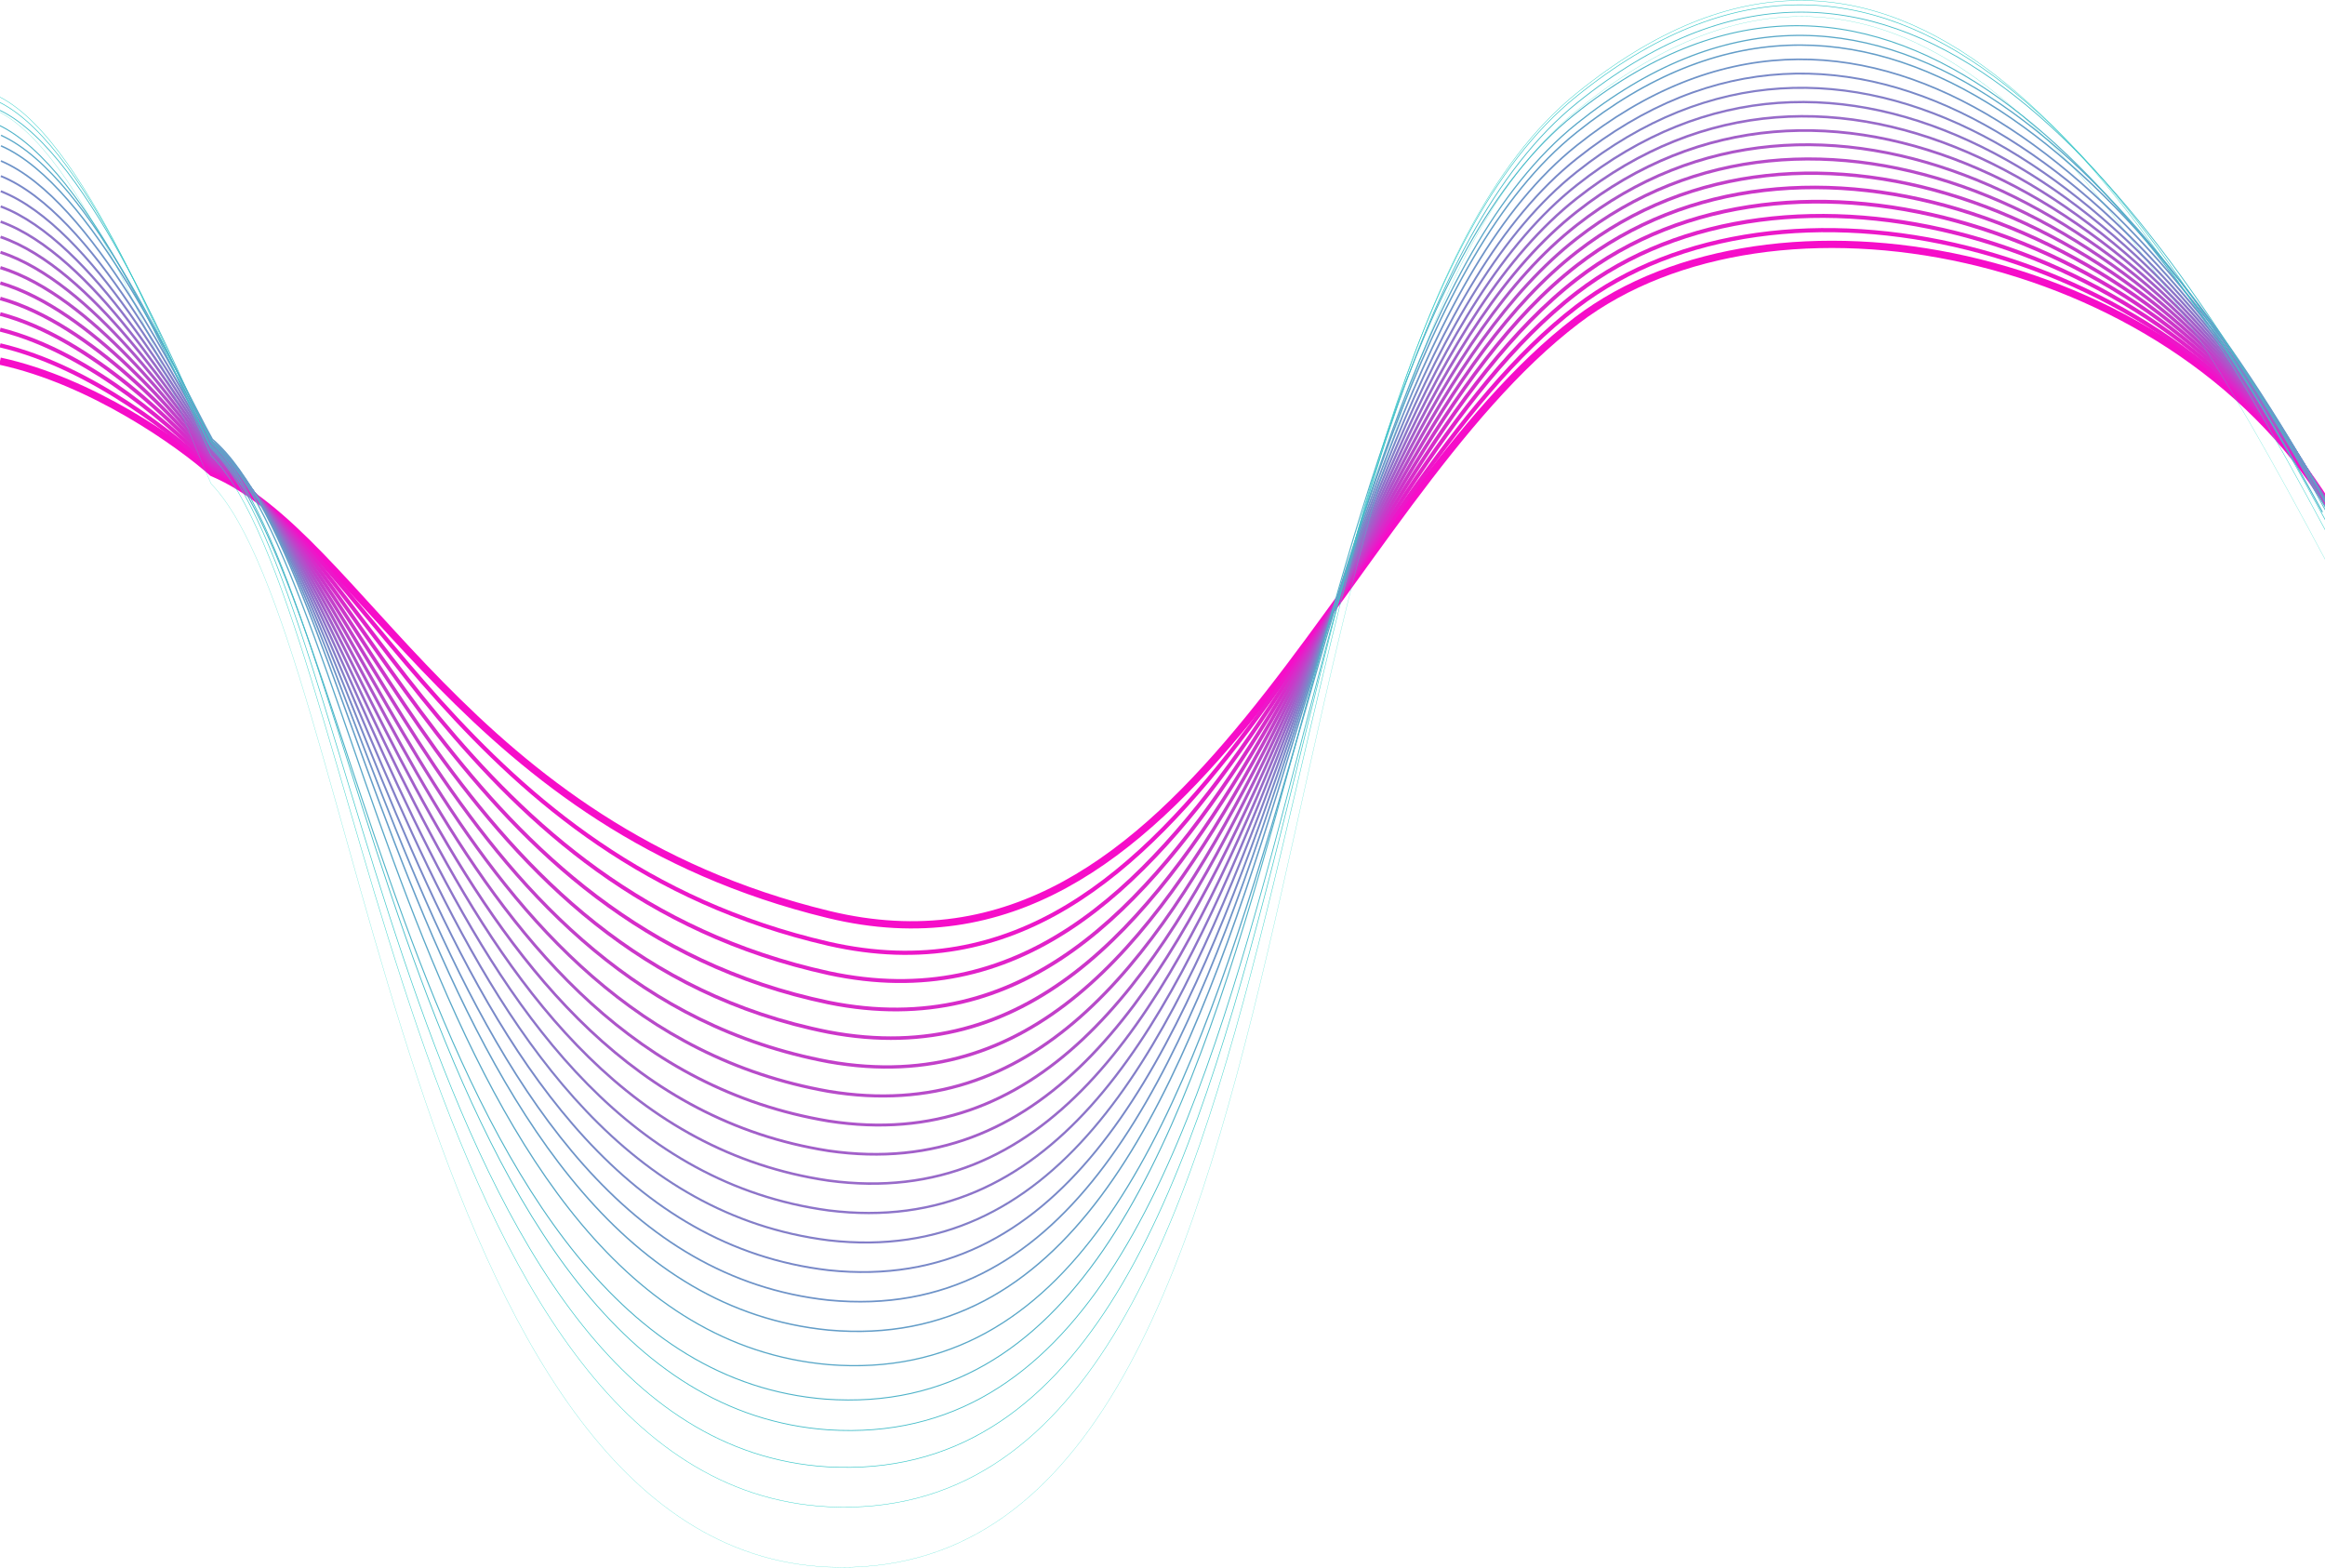
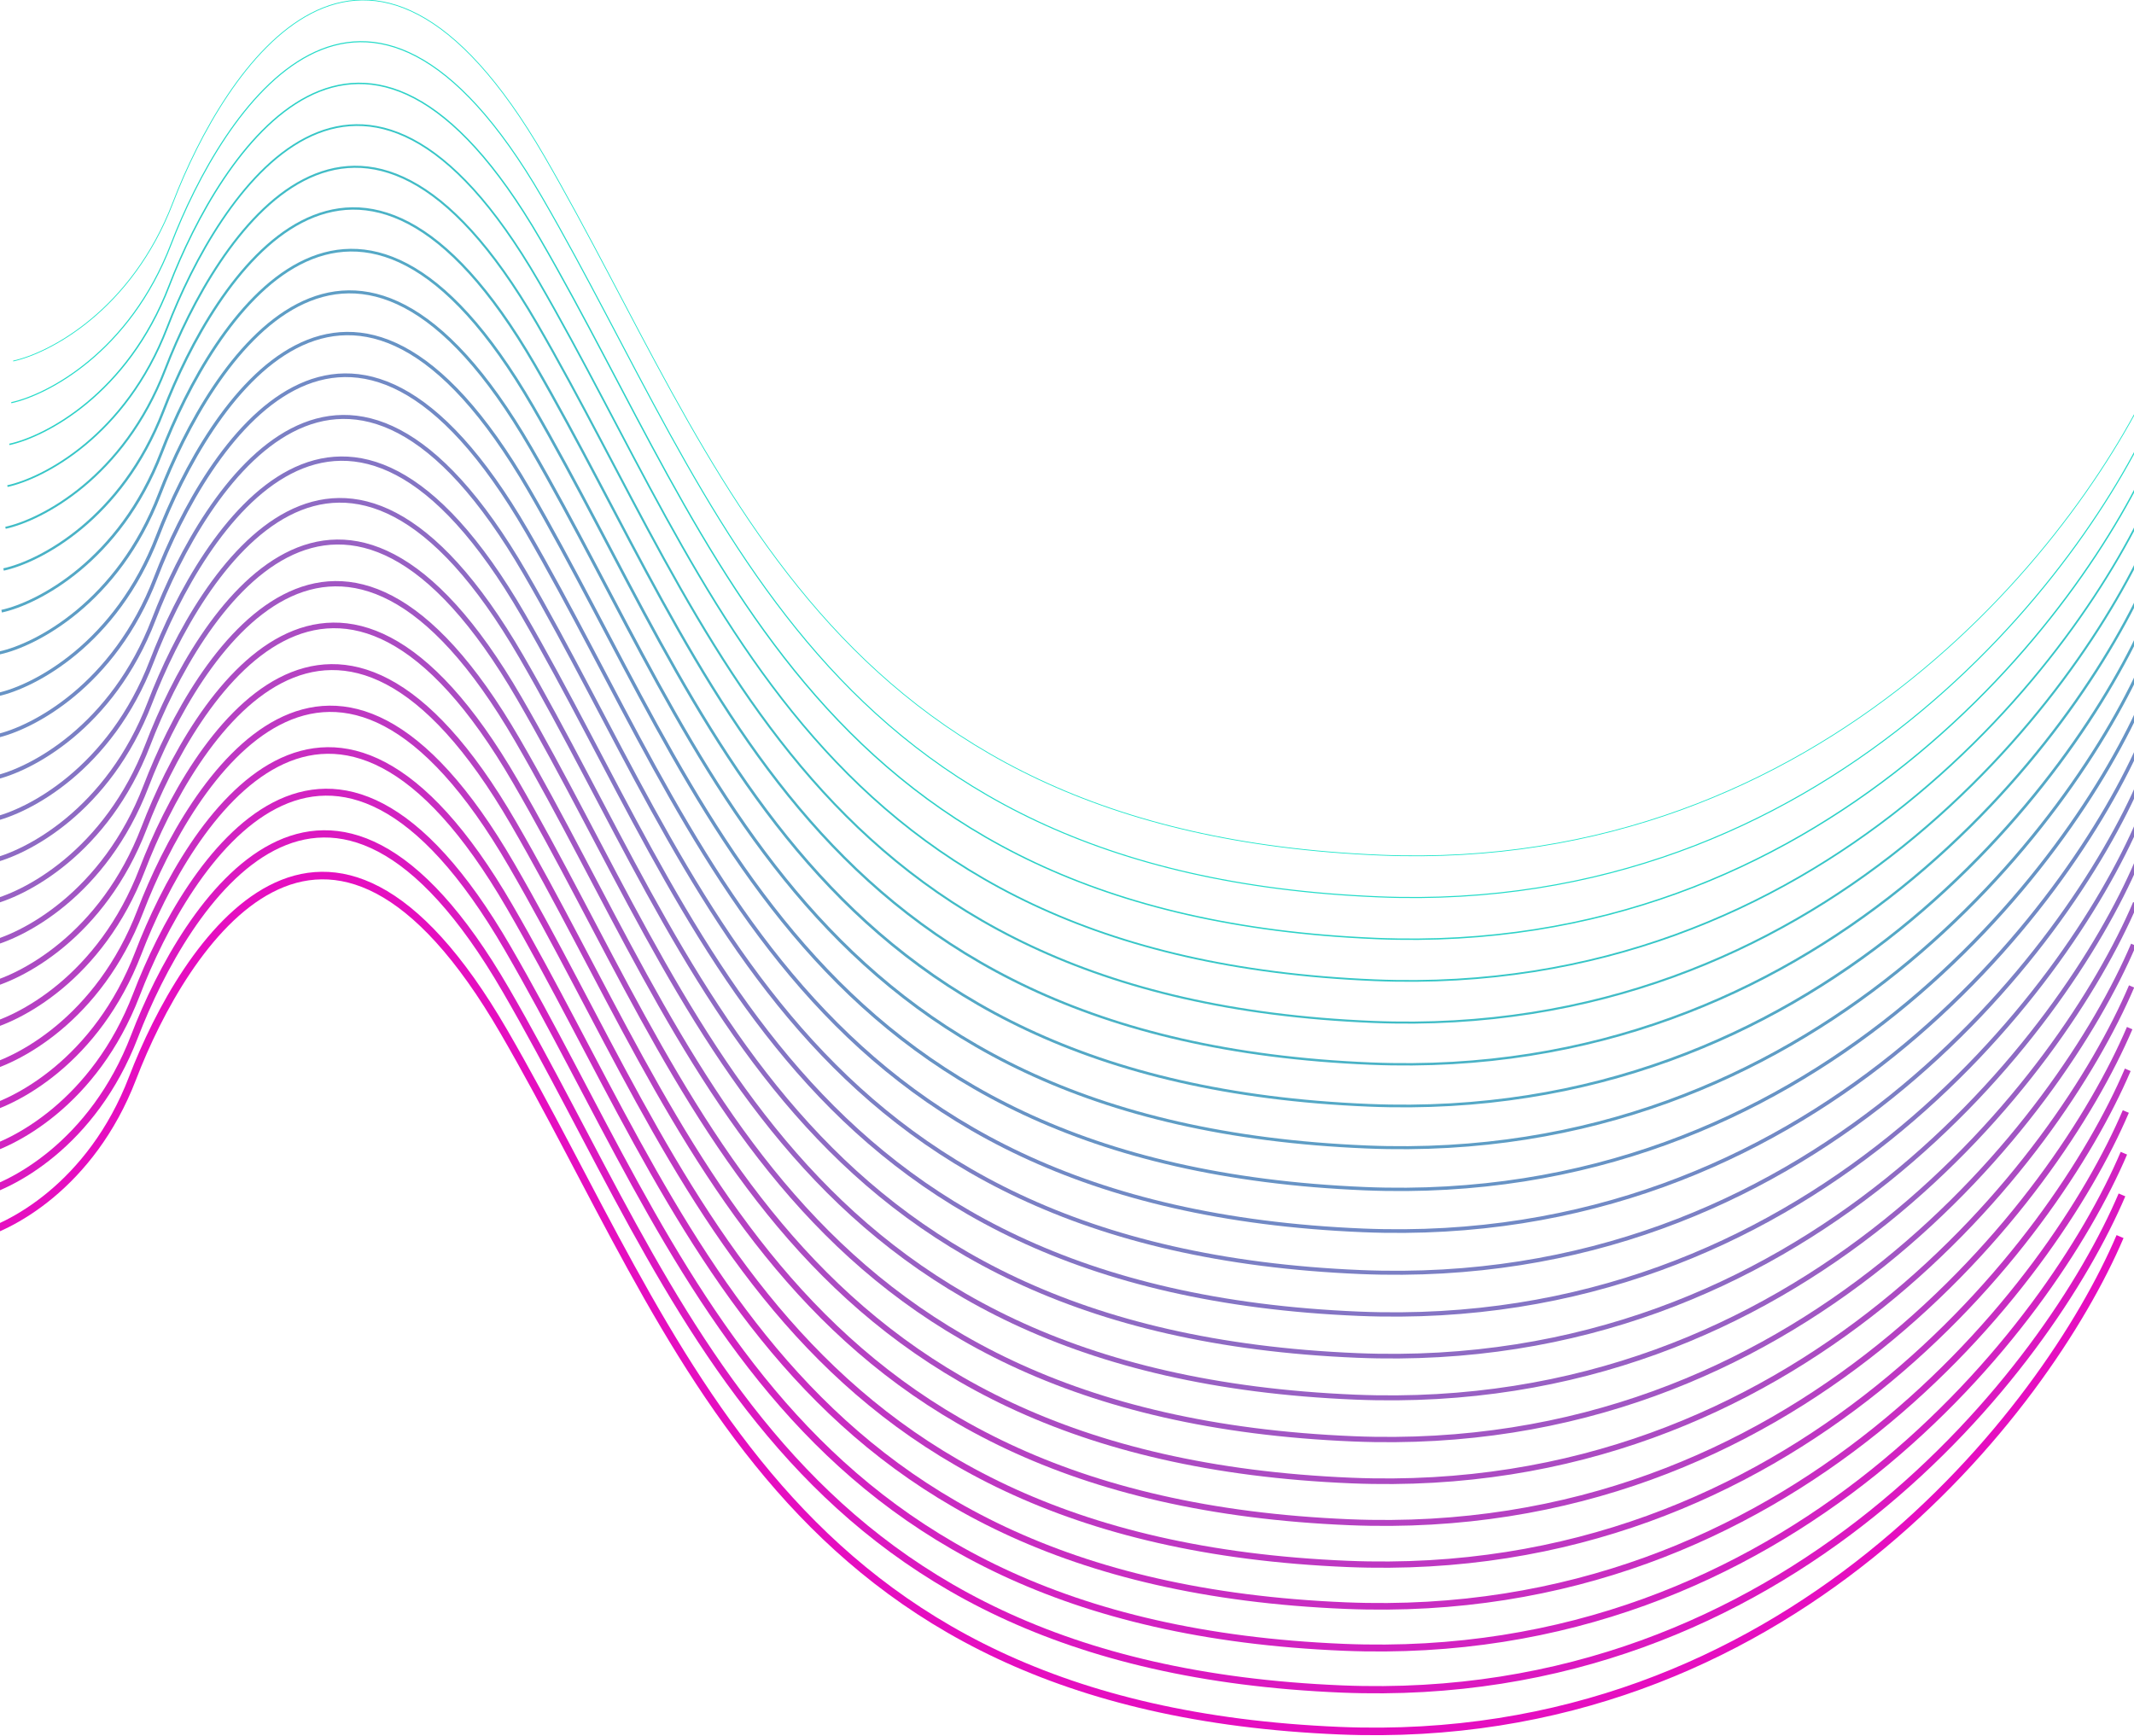
- <svg xmlns="http://www.w3.org/2000/svg" width="4793" height="3232" viewBox="0 0 4793 3232" fill="none">
-   <path d="M4797.5 1038C4470.5 508.5 3655.28 352.67 3250.6 660.511C2752.5 1039.42 2457.07 2066.68 1708.21 1885.22C959.354 1703.76 745.626 1104.9 437.685 974.436C370.929 914.95 189.933 785.681 0 744.491" stroke="#F60DC9" stroke-width="15" />
-   <path d="M4797.29 1036.98C4465.81 494.638 3668.4 312.429 3250.61 631.919C2741.53 1020.97 2473.35 2120.19 1708.21 1945.53C953.239 1771.23 745.627 1108.57 437.687 968.632C370.93 904.828 190.077 756.08 0.145 711.899" stroke="#EC17C9" stroke-width="8.57" />
-   <path d="M4797.07 1036.18C4461.12 480.99 3681.51 272.403 3250.6 603.541C2730.55 1002.74 2489.63 2173.92 1708.21 2006.05C947.121 1838.91 745.625 1112.45 437.684 963.042C370.928 894.92 190.218 726.693 0.285 679.522" stroke="#E122C9" stroke-width="8.14" />
-   <path d="M4796.86 1035.56C4456.43 467.526 3694.62 232.561 3250.61 575.347C2719.57 984.686 2505.91 2227.83 1708.21 2066.76C941.007 1906.78 745.627 1116.52 437.686 957.636C370.93 885.196 190.362 697.49 0.43 647.33" stroke="#D72CC9" stroke-width="7.71" />
-   <path d="M4796.64 1035.09C4451.74 454.222 3707.73 192.879 3250.6 547.313C2708.59 966.794 2522.19 2281.91 1708.21 2127.63C934.889 1974.8 745.625 1120.74 437.684 952.39C370.927 875.632 190.503 668.447 0.57 615.297" stroke="#CC36C9" stroke-width="7.29" />
-   <path d="M4796.43 1034.78C4447.05 441.061 3720.85 153.34 3250.61 519.423C2697.62 949.046 2538.48 2336.12 1708.21 2188.64C928.774 2042.97 745.626 1125.11 437.685 947.288C370.929 866.211 190.647 639.548 0.715 583.407" stroke="#C240C9" stroke-width="6.86" />
-   <path d="M4796.21 1034.58C4442.36 428.025 3733.96 113.925 3250.6 491.657C2686.64 931.423 2554.76 2390.46 1708.21 2249.78C922.656 2111.26 745.624 1129.6 437.683 942.31C370.927 856.915 190.788 610.772 0.855 551.642" stroke="#B74BC9" stroke-width="6.43" />
-   <path d="M4796 1034.5C4437.67 415.099 3747.07 74.62 3250.6 464C2675.67 913.909 2571.04 2444.91 1708.21 2311.02C916.542 2179.66 745.626 1134.21 437.685 937.441C370.929 847.729 190.933 582.107 1 519.987" stroke="#AD55C9" stroke-width="6" />
-   <path d="M4795.79 1034.51C4432.98 402.268 3760.19 35.411 3250.61 436.439C2664.69 896.491 2587.33 2499.46 1708.21 2372.37C910.427 2248.16 745.627 1138.9 437.687 932.668C370.93 838.638 191.077 553.537 1.145 488.427" stroke="#A25FC9" stroke-width="5.57" />
-   <path d="M4795.57 1034.61C4428.29 389.525 3773.3 -3.71 3250.6 408.967C2653.71 879.162 2603.61 2554.09 1708.21 2433.8C904.309 2316.75 745.625 1143.69 437.684 927.984C370.928 829.635 191.218 525.056 1.285 456.956" stroke="#986AC9" stroke-width="5.14" />
-   <path d="M4795.36 1034.79C4423.6 376.86 3786.41 -42.753 3250.61 381.572C2642.74 861.909 2619.89 2608.81 1708.21 2495.3C898.195 2385.41 745.627 1148.55 437.686 923.377C370.93 820.71 191.362 496.652 1.43 425.561" stroke="#8D74C9" stroke-width="4.71" />
-   <path d="M4795.14 1035.04C4418.91 364.262 3799.52 -81.729 3250.6 354.244C2631.76 844.724 2636.17 2663.58 1708.21 2556.88C892.076 2454.14 745.625 1153.49 437.684 918.837C370.927 811.852 191.503 468.315 1.57 394.235" stroke="#837EC8" stroke-width="4.29" />
-   <path d="M4794.93 1035.34C4414.22 351.728 3812.64 -120.641 3250.61 326.981C2620.79 827.603 2652.46 2718.43 1708.21 2618.52C885.962 2522.94 745.626 1158.48 437.685 914.362C370.929 803.059 191.647 440.042 1.715 362.972" stroke="#7888C8" stroke-width="3.86" />
-   <path d="M4794.71 1035.71C4409.52 339.25 3825.75 -159.497 3250.6 299.773C2609.81 810.538 2668.74 2773.33 1708.21 2680.21C879.844 2591.79 745.624 1163.53 437.683 909.942C370.927 794.321 191.788 411.826 1.855 331.765" stroke="#6E93C8" stroke-width="3.43" />
-   <path d="M4794.5 1036.12C4404.84 326.821 3838.86 -198.305 3250.6 272.614C2598.83 793.522 2685.02 2828.27 1708.21 2741.95C873.729 2660.69 745.626 1168.63 437.685 905.571C370.929 785.632 191.933 383.658 2 300.607" stroke="#639DC8" stroke-width="3" />
-   <path d="M4794.14 1045.96C4400 323.815 3851.83 -227.689 3250.46 254.878C2587.71 785.929 2701.16 2892.64 1708.07 2813.12C867.471 2739.01 745.483 1183.15 437.542 910.623C370.786 786.366 191.933 364.913 2 278.872" stroke="#59A7C8" stroke-width="2.57" />
-   <path d="M4787.79 1055.81C4389.17 320.817 3858.8 -257.065 3244.32 237.15C2570.6 778.344 2711.3 2957.02 1701.92 2884.29C855.212 2817.34 739.34 1197.69 431.399 915.683C364.643 787.108 185.933 346.176 -4 257.146" stroke="#4EB2C8" stroke-width="2.14" />
-   <path d="M4797 1057.72C4393.44 309.865 3880.28 -294.411 3251.95 211.466C2566.46 762.816 2734.62 3013.52 1707.76 2947.58C853.945 2887.78 744.061 1204.28 435.762 912.804C368.928 779.907 190.153 319.485 0 227.462" stroke="#44BCC8" stroke-width="1.71" />
-   <path d="M4794 1072.66C4386.1 311.947 3890.93 -318.721 3249.7 198.815C2553.45 760.319 2748.83 3083.03 1706.04 3023.89C846.388 2971.25 742.664 1223.91 434.47 922.956C367.659 785.738 189.088 305.827 -1 210.812" stroke="#39C6C8" stroke-width="1.29" />
-   <path d="M4794 1093.6C4381.67 320.052 3904.39 -336.991 3250.12 192.19C2542.98 763.835 2765.62 3158.5 1706.66 3106.15C841.012 3060.67 743.421 1249.54 435.269 939.117C368.467 797.581 190.063 298.193 0 200.189" stroke="#2FD0C8" stroke-width="0.86" />
-   <path d="M4795 1156.55C4378.08 370.179 3918.47 -313.224 3250.9 227.591C2532.57 809.362 2782.55 3275.93 1707.01 3230.38C834.985 3192.05 743.488 1317.17 435.249 997.285C368.428 851.435 190.117 332.582 0 231.59" stroke="#24DBC8" stroke-width="0.43" />
+ <svg xmlns="http://www.w3.org/2000/svg" width="2822" height="2295" viewBox="0 0 2822 2295" fill="none">
+   <path d="M-36 1635.47C11.561 1625.14 120.397 1568.77 175.253 1425.97C243.821 1247.47 430.369 957.472 666.326 1364.47C902.284 1771.47 1032.36 2258.47 1772 2288.97C2363.71 2313.37 2706.25 1863.47 2803.56 1635.47" stroke="#E50EC0" stroke-width="10" />
+   <path d="M17.445 477.472C65.007 467.139 173.843 410.772 228.698 267.972C297.267 89.472 483.814 -200.528 719.772 206.472C955.729 613.472 1085.81 1100.47 1825.44 1130.97C2417.15 1155.37 2759.69 705.472 2857 477.472" stroke="#1AE5C8" />
+   <path d="M-33.453 1580.33C14.108 1570 122.944 1513.63 177.799 1370.83C246.368 1192.33 432.916 902.329 668.873 1309.33C904.831 1716.33 1034.91 2203.33 1774.55 2233.83C2366.25 2258.23 2708.8 1808.33 2806.1 1580.33" stroke="#DB18C0" stroke-width="9.571" />
+   <path d="M-30.914 1525.19C16.647 1514.85 125.483 1458.49 180.338 1315.69C248.907 1137.19 435.455 847.187 671.412 1254.19C907.37 1661.19 1037.45 2148.19 1777.08 2178.69C2368.79 2203.09 2711.34 1753.19 2808.64 1525.19" stroke="#D222C1" stroke-width="9.143" />
+   <path d="M-28.367 1470.04C19.194 1459.71 128.03 1403.34 182.885 1260.54C251.454 1082.04 438.002 792.044 673.959 1199.04C909.917 1606.04 1040 2093.04 1779.63 2123.54C2371.34 2147.94 2713.88 1698.04 2811.19 1470.04" stroke="#C82DC1" stroke-width="8.714" />
+   <path d="M-25.82 1414.9C21.741 1404.57 130.577 1348.2 185.432 1205.4C254.001 1026.9 440.549 736.9 676.506 1143.9C912.464 1550.9 1042.54 2037.9 1782.18 2068.4C2373.89 2092.8 2716.43 1642.9 2813.74 1414.9" stroke="#BE37C2" stroke-width="8.286" />
+   <path d="M-23.273 1359.76C24.288 1349.42 133.124 1293.06 187.979 1150.26C256.548 971.757 443.096 681.757 679.053 1088.76C915.01 1495.76 1045.09 1982.76 1784.73 2013.26C2376.43 2037.66 2718.98 1587.76 2816.28 1359.76" stroke="#B541C2" stroke-width="7.857" />
+   <path d="M-20.734 1304.61C26.827 1294.28 135.663 1237.91 190.518 1095.11C259.087 916.614 445.635 626.614 681.592 1033.61C917.55 1440.61 1047.63 1927.62 1787.26 1958.12C2378.97 1982.52 2721.51 1532.61 2818.82 1304.61" stroke="#AB4BC2" stroke-width="7.429" />
+   <path d="M-18.188 1249.47C29.374 1239.14 138.21 1182.77 193.065 1039.97C261.634 861.472 448.181 571.472 684.139 978.472C920.096 1385.47 1050.18 1872.47 1789.81 1902.97C2381.52 1927.37 2724.06 1477.47 2821.37 1249.47" stroke="#A156C3" stroke-width="7" />
+   <path d="M-15.641 1194.33C31.921 1184 140.757 1127.63 195.612 984.829C264.181 806.329 450.728 516.329 686.686 923.329C922.643 1330.33 1052.72 1817.33 1792.36 1847.83C2384.07 1872.23 2726.61 1422.33 2823.92 1194.33" stroke="#9860C3" stroke-width="6.571" />
+   <path d="M-13.102 1139.19C34.46 1128.85 143.296 1072.49 198.151 929.687C266.72 751.187 453.267 461.187 689.225 868.187C925.182 1275.19 1055.26 1762.19 1794.9 1792.69C2386.61 1817.09 2729.15 1367.19 2826.46 1139.19" stroke="#8E6AC3" stroke-width="6.143" />
+   <path d="M-10.555 1084.04C37.007 1073.71 145.843 1017.34 200.698 874.544C269.267 696.044 455.814 406.044 691.772 813.044C927.729 1220.04 1057.81 1707.04 1797.44 1737.54C2389.15 1761.94 2731.69 1312.04 2829 1084.04" stroke="#8474C4" stroke-width="5.714" />
+   <path d="M-8 1028.9C39.561 1018.57 148.397 962.2 203.253 819.4C271.821 640.9 458.369 350.9 694.326 757.9C930.284 1164.9 1060.36 1651.9 1800 1682.4C2391.71 1706.8 2734.25 1256.9 2831.56 1028.9" stroke="#7B7FC4" stroke-width="5.286" />
+   <path d="M-5.461 973.757C42.1 963.424 150.937 907.057 205.792 764.257C274.36 585.757 460.908 295.757 696.865 702.757C932.823 1109.76 1062.9 1596.76 1802.54 1627.26C2394.25 1651.66 2736.79 1201.76 2834.1 973.757" stroke="#7189C5" stroke-width="4.857" />
+   <path d="M-2.914 918.614C44.647 908.281 153.483 851.914 208.338 709.114C276.907 530.614 463.455 240.614 699.412 647.614C935.37 1054.61 1065.45 1541.62 1805.08 1572.12C2396.79 1596.52 2739.34 1146.61 2836.64 918.614" stroke="#6793C5" stroke-width="4.429" />
+   <path d="M-0.367 863.472C47.194 853.139 156.03 796.772 210.885 653.972C279.454 475.472 466.002 185.472 701.959 592.472C937.917 999.472 1068 1486.47 1807.63 1516.97C2399.34 1541.37 2741.88 1091.47 2839.19 863.472" stroke="#5E9DC5" stroke-width="4" />
+   <path d="M2.18 808.329C49.741 797.996 158.577 741.629 213.432 598.829C282.001 420.329 468.549 130.329 704.506 537.329C940.464 944.329 1070.54 1431.33 1810.18 1461.83C2401.89 1486.23 2744.43 1036.33 2841.74 808.329" stroke="#54A8C6" stroke-width="3.571" />
+   <path d="M4.719 753.187C52.28 742.853 161.116 686.487 215.971 543.687C284.54 365.187 471.088 75.187 707.045 482.187C943.003 889.187 1073.08 1376.19 1812.72 1406.69C2404.43 1431.09 2746.97 981.187 2844.28 753.187" stroke="#4AB2C6" stroke-width="3.143" />
+   <path d="M7.266 698.044C54.827 687.711 163.663 631.344 218.518 488.544C287.087 310.044 473.635 20.044 709.592 427.044C945.55 834.044 1075.63 1321.04 1815.26 1351.54C2406.97 1375.94 2749.51 926.044 2846.82 698.044" stroke="#41BCC6" stroke-width="2.714" />
+   <path d="M9.812 642.9C57.374 632.566 166.21 576.2 221.065 433.4C289.634 254.9 476.181 -35.1 712.139 371.9C948.096 778.9 1078.18 1265.9 1817.81 1296.4C2409.52 1320.8 2752.06 870.9 2849.37 642.9" stroke="#37C6C7" stroke-width="2.286" />
+   <path d="M12.352 587.757C59.913 577.424 168.749 521.057 223.604 378.257C292.173 199.757 478.721 -90.243 714.678 316.757C950.635 723.757 1080.71 1210.76 1820.35 1241.26C2412.06 1265.66 2754.6 815.757 2851.91 587.757" stroke="#2DD1C7" stroke-width="1.857" />
+   <path d="M14.898 532.614C62.46 522.281 171.296 465.914 226.151 323.114C294.72 144.614 481.267 -145.386 717.225 261.614C953.182 668.614 1083.26 1155.62 1822.9 1186.12C2414.61 1210.52 2757.15 760.615 2854.46 532.614" stroke="#24DBC8" stroke-width="1.429" />
</svg>
